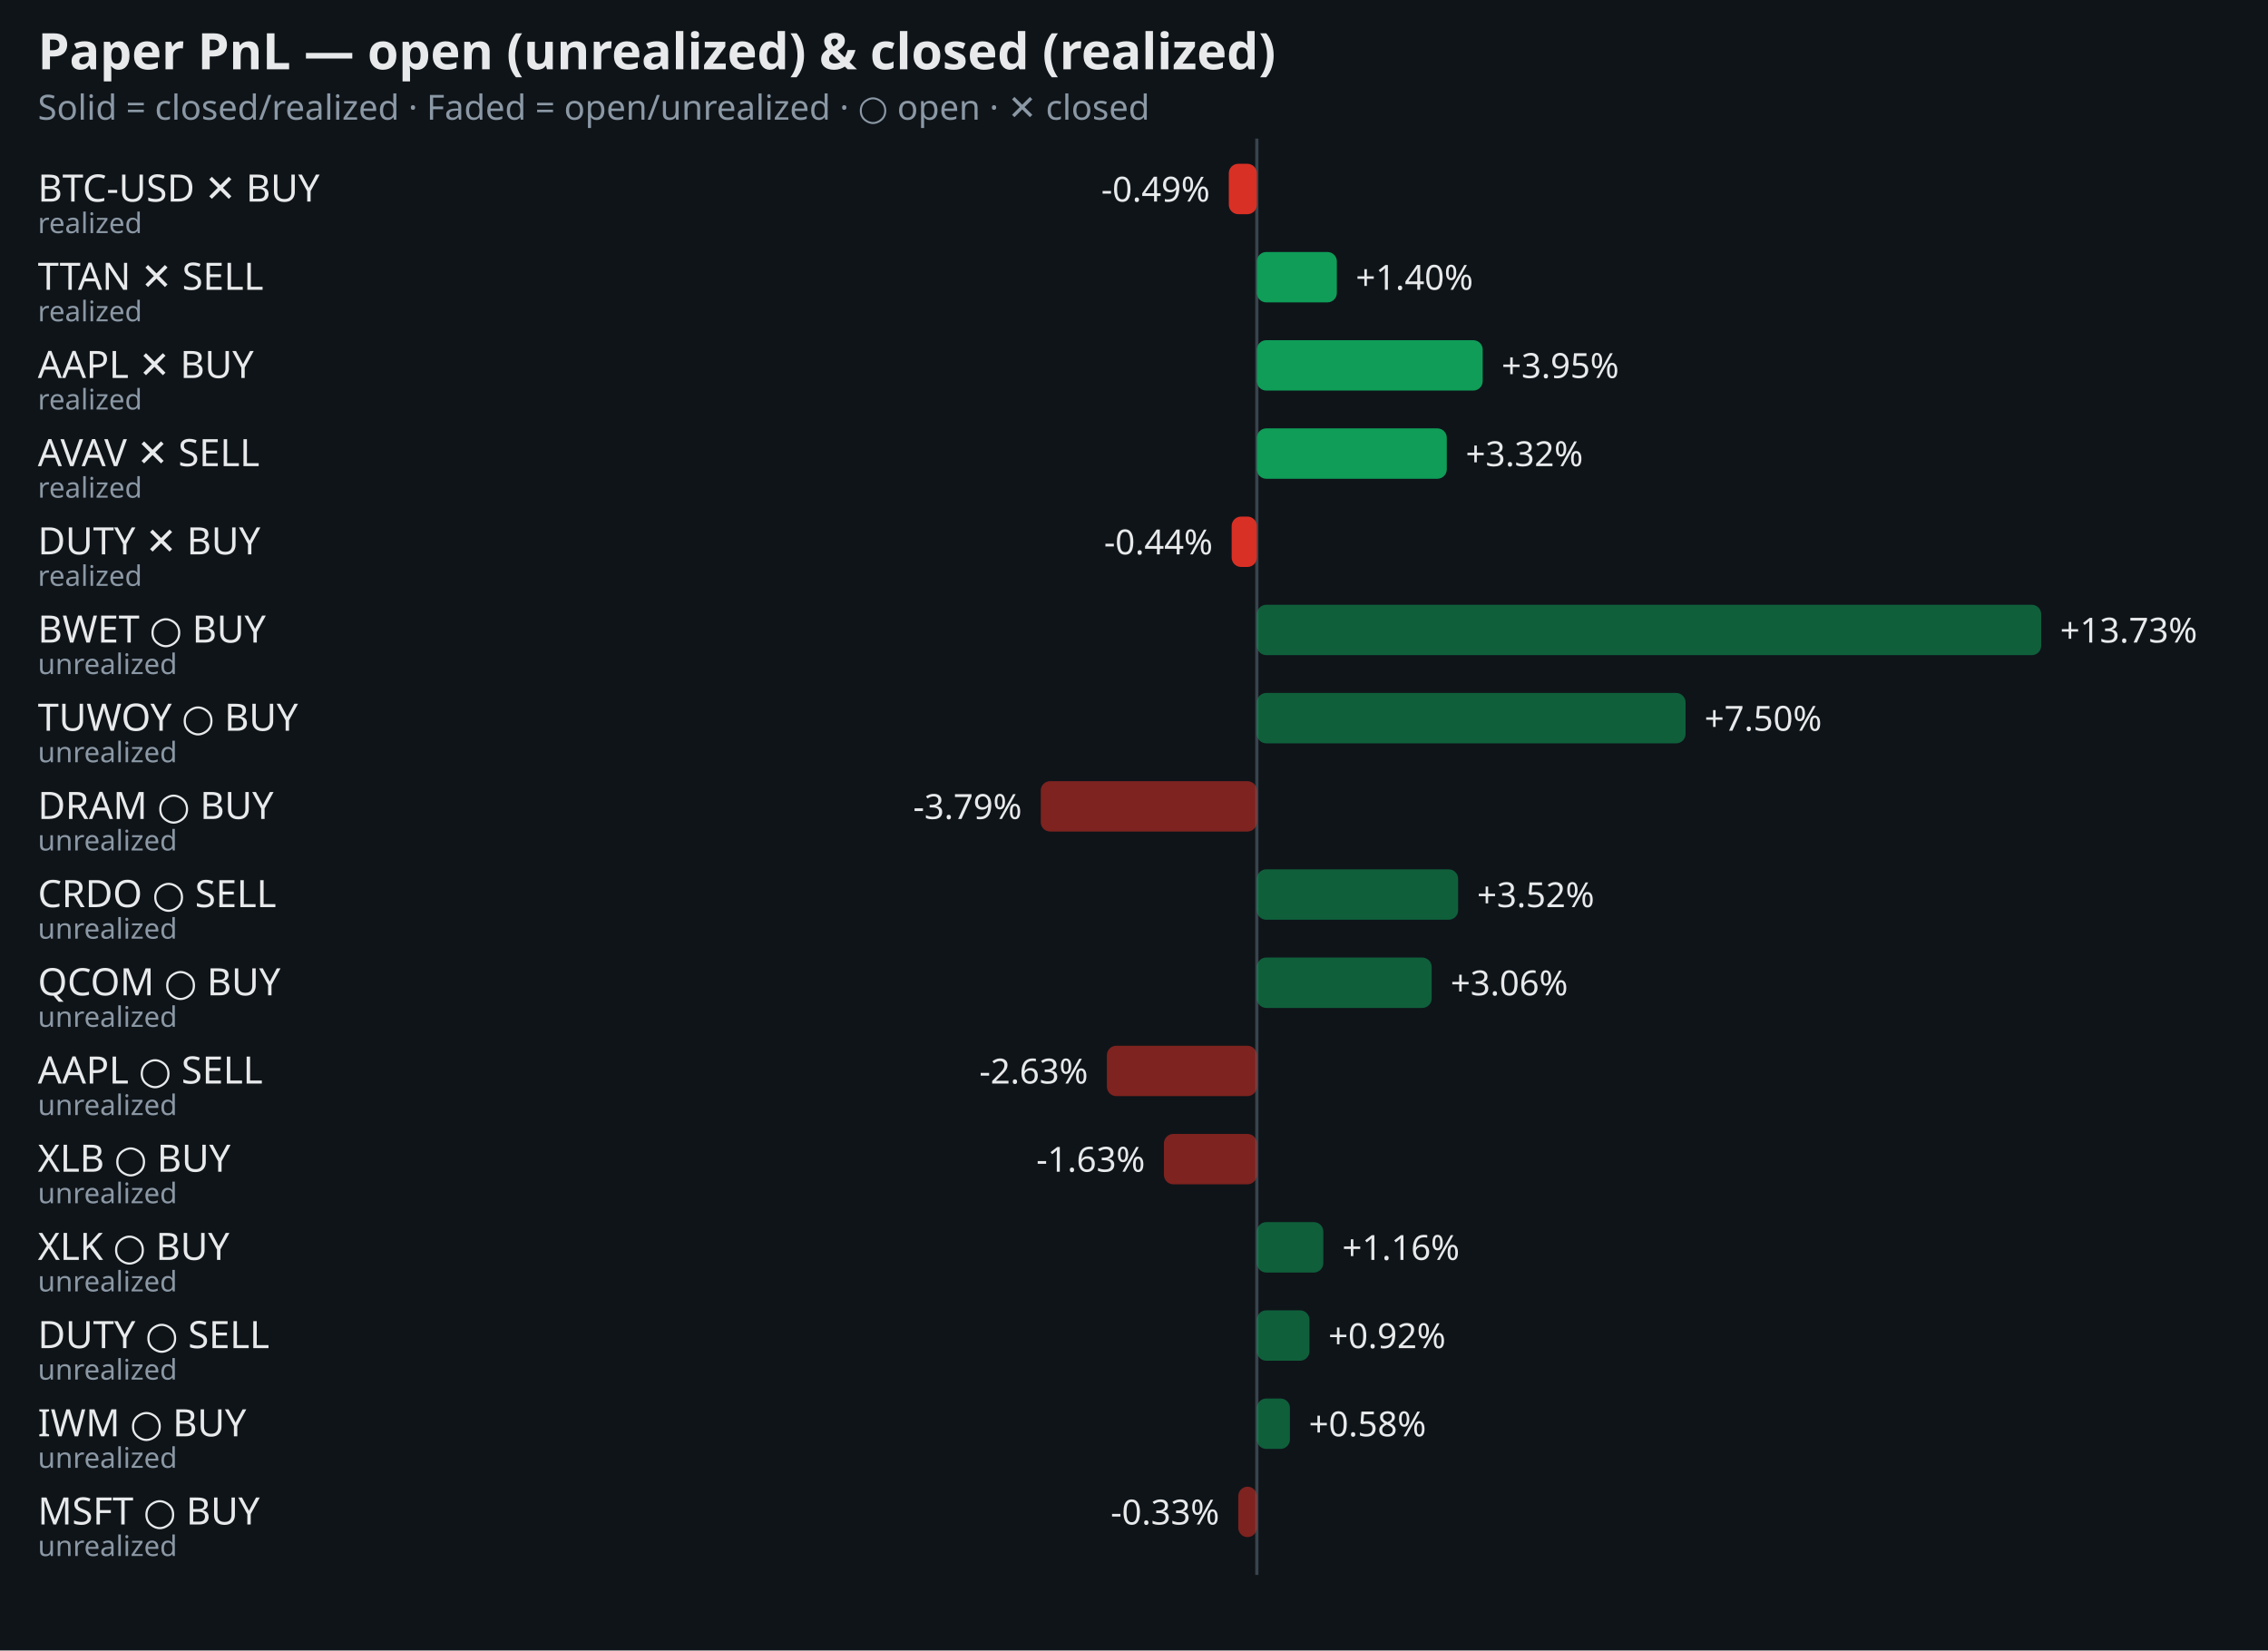
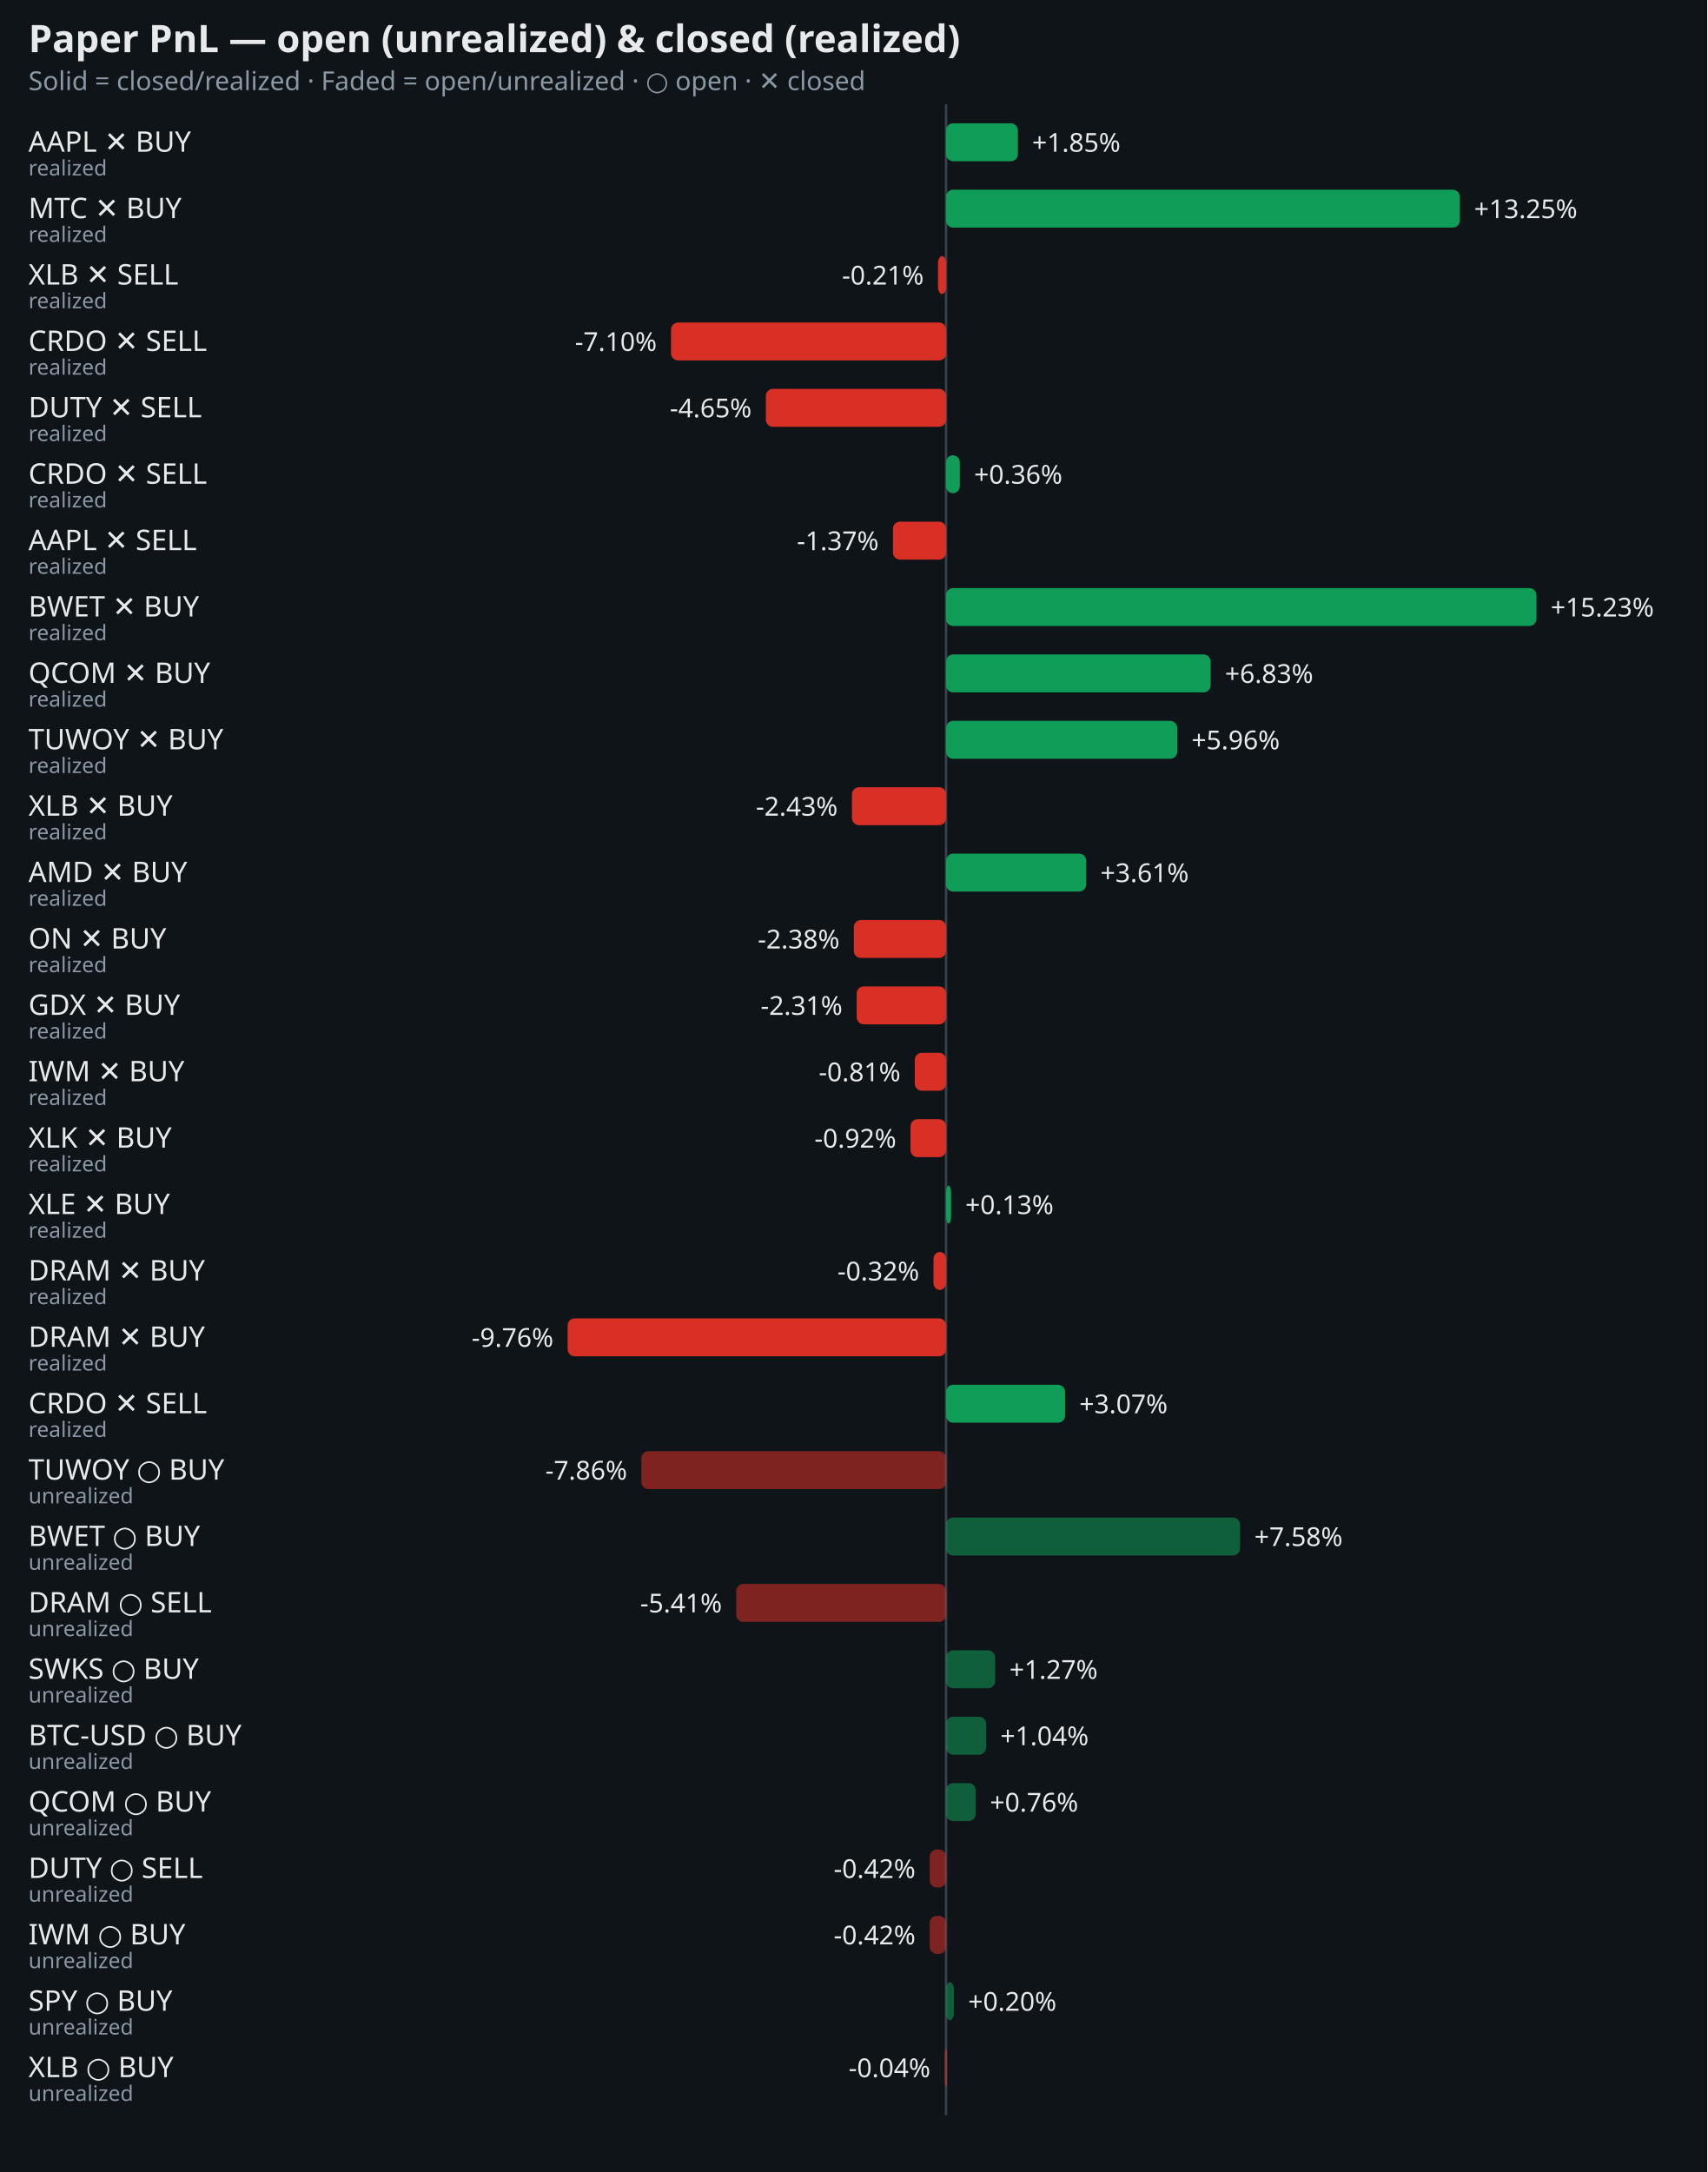
- <svg xmlns="http://www.w3.org/2000/svg" width="720" height="524" viewBox="0 0 720 524">
-   <rect width="720" height="524" fill="#0f1419" />
+ <svg xmlns="http://www.w3.org/2000/svg" width="720" height="916" viewBox="0 0 720 916">
+   <rect width="720" height="916" fill="#0f1419" />
  <text x="12" y="22" fill="#e7e9ea" font-family="ui-sans-serif,system-ui,sans-serif" font-size="16" font-weight="600">Paper PnL — open (unrealized) &amp; closed (realized)</text>
  <text x="12" y="38" fill="#8b98a5" font-family="ui-sans-serif,system-ui,sans-serif" font-size="11">Solid = closed/realized · Faded = open/unrealized · ○ open · ✕ closed</text>
-   <line x1="399" y1="44" x2="399" y2="500" stroke="#38444d" stroke-width="1" />
-   <text x="12" y="64" fill="#e7e9ea" font-family="ui-sans-serif,system-ui,sans-serif" font-size="12">BTC-USD ✕ BUY</text>
+   <line x1="399" y1="44" x2="399" y2="892" stroke="#38444d" stroke-width="1" />
+   <text x="12" y="64" fill="#e7e9ea" font-family="ui-sans-serif,system-ui,sans-serif" font-size="12">AAPL ✕ BUY</text>
  <text x="12" y="74" fill="#8b98a5" font-family="ui-sans-serif,system-ui,sans-serif" font-size="9">realized</text>
-   <rect x="390.1" y="52" width="8.9" height="16" rx="3" fill="#d93025" opacity="1" />
-   <text x="384.1" y="64" text-anchor="end" fill="#e7e9ea" font-family="ui-sans-serif,system-ui,sans-serif" font-size="11">-0.49%</text>
-   <text x="12" y="92" fill="#e7e9ea" font-family="ui-sans-serif,system-ui,sans-serif" font-size="12">TTAN ✕ SELL</text>
+   <rect x="399.0" y="52" width="30.3" height="16" rx="3" fill="#0f9d58" opacity="1" />
+   <text x="435.3" y="64" text-anchor="start" fill="#e7e9ea" font-family="ui-sans-serif,system-ui,sans-serif" font-size="11">+1.85%</text>
+   <text x="12" y="92" fill="#e7e9ea" font-family="ui-sans-serif,system-ui,sans-serif" font-size="12">MTC ✕ BUY</text>
  <text x="12" y="102" fill="#8b98a5" font-family="ui-sans-serif,system-ui,sans-serif" font-size="9">realized</text>
-   <rect x="399.0" y="80" width="25.4" height="16" rx="3" fill="#0f9d58" opacity="1" />
-   <text x="430.4" y="92" text-anchor="start" fill="#e7e9ea" font-family="ui-sans-serif,system-ui,sans-serif" font-size="11">+1.40%</text>
-   <text x="12" y="120" fill="#e7e9ea" font-family="ui-sans-serif,system-ui,sans-serif" font-size="12">AAPL ✕ BUY</text>
+   <rect x="399.0" y="80" width="216.7" height="16" rx="3" fill="#0f9d58" opacity="1" />
+   <text x="621.7" y="92" text-anchor="start" fill="#e7e9ea" font-family="ui-sans-serif,system-ui,sans-serif" font-size="11">+13.25%</text>
+   <text x="12" y="120" fill="#e7e9ea" font-family="ui-sans-serif,system-ui,sans-serif" font-size="12">XLB ✕ SELL</text>
  <text x="12" y="130" fill="#8b98a5" font-family="ui-sans-serif,system-ui,sans-serif" font-size="9">realized</text>
-   <rect x="399.0" y="108" width="71.7" height="16" rx="3" fill="#0f9d58" opacity="1" />
-   <text x="476.7" y="120" text-anchor="start" fill="#e7e9ea" font-family="ui-sans-serif,system-ui,sans-serif" font-size="11">+3.95%</text>
-   <text x="12" y="148" fill="#e7e9ea" font-family="ui-sans-serif,system-ui,sans-serif" font-size="12">AVAV ✕ SELL</text>
+   <rect x="395.6" y="108" width="3.4" height="16" rx="3" fill="#d93025" opacity="1" />
+   <text x="389.6" y="120" text-anchor="end" fill="#e7e9ea" font-family="ui-sans-serif,system-ui,sans-serif" font-size="11">-0.21%</text>
+   <text x="12" y="148" fill="#e7e9ea" font-family="ui-sans-serif,system-ui,sans-serif" font-size="12">CRDO ✕ SELL</text>
  <text x="12" y="158" fill="#8b98a5" font-family="ui-sans-serif,system-ui,sans-serif" font-size="9">realized</text>
-   <rect x="399.0" y="136" width="60.3" height="16" rx="3" fill="#0f9d58" opacity="1" />
-   <text x="465.3" y="148" text-anchor="start" fill="#e7e9ea" font-family="ui-sans-serif,system-ui,sans-serif" font-size="11">+3.32%</text>
-   <text x="12" y="176" fill="#e7e9ea" font-family="ui-sans-serif,system-ui,sans-serif" font-size="12">DUTY ✕ BUY</text>
+   <rect x="283.0" y="136" width="116.0" height="16" rx="3" fill="#d93025" opacity="1" />
+   <text x="277.0" y="148" text-anchor="end" fill="#e7e9ea" font-family="ui-sans-serif,system-ui,sans-serif" font-size="11">-7.10%</text>
+   <text x="12" y="176" fill="#e7e9ea" font-family="ui-sans-serif,system-ui,sans-serif" font-size="12">DUTY ✕ SELL</text>
  <text x="12" y="186" fill="#8b98a5" font-family="ui-sans-serif,system-ui,sans-serif" font-size="9">realized</text>
-   <rect x="391.0" y="164" width="8.0" height="16" rx="3" fill="#d93025" opacity="1" />
-   <text x="385.0" y="176" text-anchor="end" fill="#e7e9ea" font-family="ui-sans-serif,system-ui,sans-serif" font-size="11">-0.44%</text>
-   <text x="12" y="204" fill="#e7e9ea" font-family="ui-sans-serif,system-ui,sans-serif" font-size="12">BWET ○ BUY</text>
-   <text x="12" y="214" fill="#8b98a5" font-family="ui-sans-serif,system-ui,sans-serif" font-size="9">unrealized</text>
-   <rect x="399.0" y="192" width="249.0" height="16" rx="3" fill="#0f9d58" opacity="0.55" />
-   <text x="654.0" y="204" text-anchor="start" fill="#e7e9ea" font-family="ui-sans-serif,system-ui,sans-serif" font-size="11">+13.73%</text>
-   <text x="12" y="232" fill="#e7e9ea" font-family="ui-sans-serif,system-ui,sans-serif" font-size="12">TUWOY ○ BUY</text>
-   <text x="12" y="242" fill="#8b98a5" font-family="ui-sans-serif,system-ui,sans-serif" font-size="9">unrealized</text>
-   <rect x="399.0" y="220" width="136.1" height="16" rx="3" fill="#0f9d58" opacity="0.55" />
-   <text x="541.1" y="232" text-anchor="start" fill="#e7e9ea" font-family="ui-sans-serif,system-ui,sans-serif" font-size="11">+7.50%</text>
-   <text x="12" y="260" fill="#e7e9ea" font-family="ui-sans-serif,system-ui,sans-serif" font-size="12">DRAM ○ BUY</text>
-   <text x="12" y="270" fill="#8b98a5" font-family="ui-sans-serif,system-ui,sans-serif" font-size="9">unrealized</text>
-   <rect x="330.4" y="248" width="68.6" height="16" rx="3" fill="#d93025" opacity="0.55" />
-   <text x="324.4" y="260" text-anchor="end" fill="#e7e9ea" font-family="ui-sans-serif,system-ui,sans-serif" font-size="11">-3.79%</text>
-   <text x="12" y="288" fill="#e7e9ea" font-family="ui-sans-serif,system-ui,sans-serif" font-size="12">CRDO ○ SELL</text>
-   <text x="12" y="298" fill="#8b98a5" font-family="ui-sans-serif,system-ui,sans-serif" font-size="9">unrealized</text>
-   <rect x="399.0" y="276" width="63.9" height="16" rx="3" fill="#0f9d58" opacity="0.55" />
-   <text x="468.9" y="288" text-anchor="start" fill="#e7e9ea" font-family="ui-sans-serif,system-ui,sans-serif" font-size="11">+3.52%</text>
-   <text x="12" y="316" fill="#e7e9ea" font-family="ui-sans-serif,system-ui,sans-serif" font-size="12">QCOM ○ BUY</text>
-   <text x="12" y="326" fill="#8b98a5" font-family="ui-sans-serif,system-ui,sans-serif" font-size="9">unrealized</text>
-   <rect x="399.0" y="304" width="55.5" height="16" rx="3" fill="#0f9d58" opacity="0.55" />
-   <text x="460.5" y="316" text-anchor="start" fill="#e7e9ea" font-family="ui-sans-serif,system-ui,sans-serif" font-size="11">+3.06%</text>
-   <text x="12" y="344" fill="#e7e9ea" font-family="ui-sans-serif,system-ui,sans-serif" font-size="12">AAPL ○ SELL</text>
-   <text x="12" y="354" fill="#8b98a5" font-family="ui-sans-serif,system-ui,sans-serif" font-size="9">unrealized</text>
-   <rect x="351.4" y="332" width="47.6" height="16" rx="3" fill="#d93025" opacity="0.55" />
-   <text x="345.4" y="344" text-anchor="end" fill="#e7e9ea" font-family="ui-sans-serif,system-ui,sans-serif" font-size="11">-2.63%</text>
-   <text x="12" y="372" fill="#e7e9ea" font-family="ui-sans-serif,system-ui,sans-serif" font-size="12">XLB ○ BUY</text>
-   <text x="12" y="382" fill="#8b98a5" font-family="ui-sans-serif,system-ui,sans-serif" font-size="9">unrealized</text>
-   <rect x="369.5" y="360" width="29.5" height="16" rx="3" fill="#d93025" opacity="0.55" />
-   <text x="363.5" y="372" text-anchor="end" fill="#e7e9ea" font-family="ui-sans-serif,system-ui,sans-serif" font-size="11">-1.63%</text>
-   <text x="12" y="400" fill="#e7e9ea" font-family="ui-sans-serif,system-ui,sans-serif" font-size="12">XLK ○ BUY</text>
-   <text x="12" y="410" fill="#8b98a5" font-family="ui-sans-serif,system-ui,sans-serif" font-size="9">unrealized</text>
-   <rect x="399.0" y="388" width="21.1" height="16" rx="3" fill="#0f9d58" opacity="0.55" />
-   <text x="426.1" y="400" text-anchor="start" fill="#e7e9ea" font-family="ui-sans-serif,system-ui,sans-serif" font-size="11">+1.16%</text>
-   <text x="12" y="428" fill="#e7e9ea" font-family="ui-sans-serif,system-ui,sans-serif" font-size="12">DUTY ○ SELL</text>
-   <text x="12" y="438" fill="#8b98a5" font-family="ui-sans-serif,system-ui,sans-serif" font-size="9">unrealized</text>
-   <rect x="399.0" y="416" width="16.7" height="16" rx="3" fill="#0f9d58" opacity="0.55" />
-   <text x="421.7" y="428" text-anchor="start" fill="#e7e9ea" font-family="ui-sans-serif,system-ui,sans-serif" font-size="11">+0.92%</text>
-   <text x="12" y="456" fill="#e7e9ea" font-family="ui-sans-serif,system-ui,sans-serif" font-size="12">IWM ○ BUY</text>
-   <text x="12" y="466" fill="#8b98a5" font-family="ui-sans-serif,system-ui,sans-serif" font-size="9">unrealized</text>
-   <rect x="399.0" y="444" width="10.5" height="16" rx="3" fill="#0f9d58" opacity="0.55" />
-   <text x="415.5" y="456" text-anchor="start" fill="#e7e9ea" font-family="ui-sans-serif,system-ui,sans-serif" font-size="11">+0.58%</text>
-   <text x="12" y="484" fill="#e7e9ea" font-family="ui-sans-serif,system-ui,sans-serif" font-size="12">MSFT ○ BUY</text>
-   <text x="12" y="494" fill="#8b98a5" font-family="ui-sans-serif,system-ui,sans-serif" font-size="9">unrealized</text>
-   <rect x="393.1" y="472" width="5.9" height="16" rx="3" fill="#d93025" opacity="0.55" />
-   <text x="387.1" y="484" text-anchor="end" fill="#e7e9ea" font-family="ui-sans-serif,system-ui,sans-serif" font-size="11">-0.33%</text>
+   <rect x="323.0" y="164" width="76.0" height="16" rx="3" fill="#d93025" opacity="1" />
+   <text x="317.0" y="176" text-anchor="end" fill="#e7e9ea" font-family="ui-sans-serif,system-ui,sans-serif" font-size="11">-4.65%</text>
+   <text x="12" y="204" fill="#e7e9ea" font-family="ui-sans-serif,system-ui,sans-serif" font-size="12">CRDO ✕ SELL</text>
+   <text x="12" y="214" fill="#8b98a5" font-family="ui-sans-serif,system-ui,sans-serif" font-size="9">realized</text>
+   <rect x="399.0" y="192" width="5.8" height="16" rx="3" fill="#0f9d58" opacity="1" />
+   <text x="410.8" y="204" text-anchor="start" fill="#e7e9ea" font-family="ui-sans-serif,system-ui,sans-serif" font-size="11">+0.36%</text>
+   <text x="12" y="232" fill="#e7e9ea" font-family="ui-sans-serif,system-ui,sans-serif" font-size="12">AAPL ✕ SELL</text>
+   <text x="12" y="242" fill="#8b98a5" font-family="ui-sans-serif,system-ui,sans-serif" font-size="9">realized</text>
+   <rect x="376.6" y="220" width="22.4" height="16" rx="3" fill="#d93025" opacity="1" />
+   <text x="370.6" y="232" text-anchor="end" fill="#e7e9ea" font-family="ui-sans-serif,system-ui,sans-serif" font-size="11">-1.37%</text>
+   <text x="12" y="260" fill="#e7e9ea" font-family="ui-sans-serif,system-ui,sans-serif" font-size="12">BWET ✕ BUY</text>
+   <text x="12" y="270" fill="#8b98a5" font-family="ui-sans-serif,system-ui,sans-serif" font-size="9">realized</text>
+   <rect x="399.0" y="248" width="249.0" height="16" rx="3" fill="#0f9d58" opacity="1" />
+   <text x="654.0" y="260" text-anchor="start" fill="#e7e9ea" font-family="ui-sans-serif,system-ui,sans-serif" font-size="11">+15.23%</text>
+   <text x="12" y="288" fill="#e7e9ea" font-family="ui-sans-serif,system-ui,sans-serif" font-size="12">QCOM ✕ BUY</text>
+   <text x="12" y="298" fill="#8b98a5" font-family="ui-sans-serif,system-ui,sans-serif" font-size="9">realized</text>
+   <rect x="399.0" y="276" width="111.6" height="16" rx="3" fill="#0f9d58" opacity="1" />
+   <text x="516.6" y="288" text-anchor="start" fill="#e7e9ea" font-family="ui-sans-serif,system-ui,sans-serif" font-size="11">+6.83%</text>
+   <text x="12" y="316" fill="#e7e9ea" font-family="ui-sans-serif,system-ui,sans-serif" font-size="12">TUWOY ✕ BUY</text>
+   <text x="12" y="326" fill="#8b98a5" font-family="ui-sans-serif,system-ui,sans-serif" font-size="9">realized</text>
+   <rect x="399.0" y="304" width="97.5" height="16" rx="3" fill="#0f9d58" opacity="1" />
+   <text x="502.5" y="316" text-anchor="start" fill="#e7e9ea" font-family="ui-sans-serif,system-ui,sans-serif" font-size="11">+5.96%</text>
+   <text x="12" y="344" fill="#e7e9ea" font-family="ui-sans-serif,system-ui,sans-serif" font-size="12">XLB ✕ BUY</text>
+   <text x="12" y="354" fill="#8b98a5" font-family="ui-sans-serif,system-ui,sans-serif" font-size="9">realized</text>
+   <rect x="359.3" y="332" width="39.7" height="16" rx="3" fill="#d93025" opacity="1" />
+   <text x="353.3" y="344" text-anchor="end" fill="#e7e9ea" font-family="ui-sans-serif,system-ui,sans-serif" font-size="11">-2.43%</text>
+   <text x="12" y="372" fill="#e7e9ea" font-family="ui-sans-serif,system-ui,sans-serif" font-size="12">AMD ✕ BUY</text>
+   <text x="12" y="382" fill="#8b98a5" font-family="ui-sans-serif,system-ui,sans-serif" font-size="9">realized</text>
+   <rect x="399.0" y="360" width="59.1" height="16" rx="3" fill="#0f9d58" opacity="1" />
+   <text x="464.1" y="372" text-anchor="start" fill="#e7e9ea" font-family="ui-sans-serif,system-ui,sans-serif" font-size="11">+3.61%</text>
+   <text x="12" y="400" fill="#e7e9ea" font-family="ui-sans-serif,system-ui,sans-serif" font-size="12">ON ✕ BUY</text>
+   <text x="12" y="410" fill="#8b98a5" font-family="ui-sans-serif,system-ui,sans-serif" font-size="9">realized</text>
+   <rect x="360.1" y="388" width="38.9" height="16" rx="3" fill="#d93025" opacity="1" />
+   <text x="354.1" y="400" text-anchor="end" fill="#e7e9ea" font-family="ui-sans-serif,system-ui,sans-serif" font-size="11">-2.38%</text>
+   <text x="12" y="428" fill="#e7e9ea" font-family="ui-sans-serif,system-ui,sans-serif" font-size="12">GDX ✕ BUY</text>
+   <text x="12" y="438" fill="#8b98a5" font-family="ui-sans-serif,system-ui,sans-serif" font-size="9">realized</text>
+   <rect x="361.3" y="416" width="37.7" height="16" rx="3" fill="#d93025" opacity="1" />
+   <text x="355.3" y="428" text-anchor="end" fill="#e7e9ea" font-family="ui-sans-serif,system-ui,sans-serif" font-size="11">-2.31%</text>
+   <text x="12" y="456" fill="#e7e9ea" font-family="ui-sans-serif,system-ui,sans-serif" font-size="12">IWM ✕ BUY</text>
+   <text x="12" y="466" fill="#8b98a5" font-family="ui-sans-serif,system-ui,sans-serif" font-size="9">realized</text>
+   <rect x="385.8" y="444" width="13.2" height="16" rx="3" fill="#d93025" opacity="1" />
+   <text x="379.8" y="456" text-anchor="end" fill="#e7e9ea" font-family="ui-sans-serif,system-ui,sans-serif" font-size="11">-0.81%</text>
+   <text x="12" y="484" fill="#e7e9ea" font-family="ui-sans-serif,system-ui,sans-serif" font-size="12">XLK ✕ BUY</text>
+   <text x="12" y="494" fill="#8b98a5" font-family="ui-sans-serif,system-ui,sans-serif" font-size="9">realized</text>
+   <rect x="384.0" y="472" width="15.0" height="16" rx="3" fill="#d93025" opacity="1" />
+   <text x="378.0" y="484" text-anchor="end" fill="#e7e9ea" font-family="ui-sans-serif,system-ui,sans-serif" font-size="11">-0.92%</text>
+   <text x="12" y="512" fill="#e7e9ea" font-family="ui-sans-serif,system-ui,sans-serif" font-size="12">XLE ✕ BUY</text>
+   <text x="12" y="522" fill="#8b98a5" font-family="ui-sans-serif,system-ui,sans-serif" font-size="9">realized</text>
+   <rect x="399.0" y="500" width="2.1" height="16" rx="3" fill="#0f9d58" opacity="1" />
+   <text x="407.1" y="512" text-anchor="start" fill="#e7e9ea" font-family="ui-sans-serif,system-ui,sans-serif" font-size="11">+0.13%</text>
+   <text x="12" y="540" fill="#e7e9ea" font-family="ui-sans-serif,system-ui,sans-serif" font-size="12">DRAM ✕ BUY</text>
+   <text x="12" y="550" fill="#8b98a5" font-family="ui-sans-serif,system-ui,sans-serif" font-size="9">realized</text>
+   <rect x="393.7" y="528" width="5.3" height="16" rx="3" fill="#d93025" opacity="1" />
+   <text x="387.7" y="540" text-anchor="end" fill="#e7e9ea" font-family="ui-sans-serif,system-ui,sans-serif" font-size="11">-0.32%</text>
+   <text x="12" y="568" fill="#e7e9ea" font-family="ui-sans-serif,system-ui,sans-serif" font-size="12">DRAM ✕ BUY</text>
+   <text x="12" y="578" fill="#8b98a5" font-family="ui-sans-serif,system-ui,sans-serif" font-size="9">realized</text>
+   <rect x="239.4" y="556" width="159.6" height="16" rx="3" fill="#d93025" opacity="1" />
+   <text x="233.4" y="568" text-anchor="end" fill="#e7e9ea" font-family="ui-sans-serif,system-ui,sans-serif" font-size="11">-9.76%</text>
+   <text x="12" y="596" fill="#e7e9ea" font-family="ui-sans-serif,system-ui,sans-serif" font-size="12">CRDO ✕ SELL</text>
+   <text x="12" y="606" fill="#8b98a5" font-family="ui-sans-serif,system-ui,sans-serif" font-size="9">realized</text>
+   <rect x="399.0" y="584" width="50.2" height="16" rx="3" fill="#0f9d58" opacity="1" />
+   <text x="455.2" y="596" text-anchor="start" fill="#e7e9ea" font-family="ui-sans-serif,system-ui,sans-serif" font-size="11">+3.07%</text>
+   <text x="12" y="624" fill="#e7e9ea" font-family="ui-sans-serif,system-ui,sans-serif" font-size="12">TUWOY ○ BUY</text>
+   <text x="12" y="634" fill="#8b98a5" font-family="ui-sans-serif,system-ui,sans-serif" font-size="9">unrealized</text>
+   <rect x="270.5" y="612" width="128.5" height="16" rx="3" fill="#d93025" opacity="0.55" />
+   <text x="264.5" y="624" text-anchor="end" fill="#e7e9ea" font-family="ui-sans-serif,system-ui,sans-serif" font-size="11">-7.86%</text>
+   <text x="12" y="652" fill="#e7e9ea" font-family="ui-sans-serif,system-ui,sans-serif" font-size="12">BWET ○ BUY</text>
+   <text x="12" y="662" fill="#8b98a5" font-family="ui-sans-serif,system-ui,sans-serif" font-size="9">unrealized</text>
+   <rect x="399.0" y="640" width="124.0" height="16" rx="3" fill="#0f9d58" opacity="0.55" />
+   <text x="529.0" y="652" text-anchor="start" fill="#e7e9ea" font-family="ui-sans-serif,system-ui,sans-serif" font-size="11">+7.58%</text>
+   <text x="12" y="680" fill="#e7e9ea" font-family="ui-sans-serif,system-ui,sans-serif" font-size="12">DRAM ○ SELL</text>
+   <text x="12" y="690" fill="#8b98a5" font-family="ui-sans-serif,system-ui,sans-serif" font-size="9">unrealized</text>
+   <rect x="310.5" y="668" width="88.5" height="16" rx="3" fill="#d93025" opacity="0.55" />
+   <text x="304.5" y="680" text-anchor="end" fill="#e7e9ea" font-family="ui-sans-serif,system-ui,sans-serif" font-size="11">-5.41%</text>
+   <text x="12" y="708" fill="#e7e9ea" font-family="ui-sans-serif,system-ui,sans-serif" font-size="12">SWKS ○ BUY</text>
+   <text x="12" y="718" fill="#8b98a5" font-family="ui-sans-serif,system-ui,sans-serif" font-size="9">unrealized</text>
+   <rect x="399.0" y="696" width="20.7" height="16" rx="3" fill="#0f9d58" opacity="0.55" />
+   <text x="425.7" y="708" text-anchor="start" fill="#e7e9ea" font-family="ui-sans-serif,system-ui,sans-serif" font-size="11">+1.27%</text>
+   <text x="12" y="736" fill="#e7e9ea" font-family="ui-sans-serif,system-ui,sans-serif" font-size="12">BTC-USD ○ BUY</text>
+   <text x="12" y="746" fill="#8b98a5" font-family="ui-sans-serif,system-ui,sans-serif" font-size="9">unrealized</text>
+   <rect x="399.0" y="724" width="16.9" height="16" rx="3" fill="#0f9d58" opacity="0.55" />
+   <text x="421.9" y="736" text-anchor="start" fill="#e7e9ea" font-family="ui-sans-serif,system-ui,sans-serif" font-size="11">+1.04%</text>
+   <text x="12" y="764" fill="#e7e9ea" font-family="ui-sans-serif,system-ui,sans-serif" font-size="12">QCOM ○ BUY</text>
+   <text x="12" y="774" fill="#8b98a5" font-family="ui-sans-serif,system-ui,sans-serif" font-size="9">unrealized</text>
+   <rect x="399.0" y="752" width="12.5" height="16" rx="3" fill="#0f9d58" opacity="0.55" />
+   <text x="417.5" y="764" text-anchor="start" fill="#e7e9ea" font-family="ui-sans-serif,system-ui,sans-serif" font-size="11">+0.76%</text>
+   <text x="12" y="792" fill="#e7e9ea" font-family="ui-sans-serif,system-ui,sans-serif" font-size="12">DUTY ○ SELL</text>
+   <text x="12" y="802" fill="#8b98a5" font-family="ui-sans-serif,system-ui,sans-serif" font-size="9">unrealized</text>
+   <rect x="392.1" y="780" width="6.9" height="16" rx="3" fill="#d93025" opacity="0.55" />
+   <text x="386.1" y="792" text-anchor="end" fill="#e7e9ea" font-family="ui-sans-serif,system-ui,sans-serif" font-size="11">-0.42%</text>
+   <text x="12" y="820" fill="#e7e9ea" font-family="ui-sans-serif,system-ui,sans-serif" font-size="12">IWM ○ BUY</text>
+   <text x="12" y="830" fill="#8b98a5" font-family="ui-sans-serif,system-ui,sans-serif" font-size="9">unrealized</text>
+   <rect x="392.1" y="808" width="6.9" height="16" rx="3" fill="#d93025" opacity="0.55" />
+   <text x="386.1" y="820" text-anchor="end" fill="#e7e9ea" font-family="ui-sans-serif,system-ui,sans-serif" font-size="11">-0.42%</text>
+   <text x="12" y="848" fill="#e7e9ea" font-family="ui-sans-serif,system-ui,sans-serif" font-size="12">SPY ○ BUY</text>
+   <text x="12" y="858" fill="#8b98a5" font-family="ui-sans-serif,system-ui,sans-serif" font-size="9">unrealized</text>
+   <rect x="399.0" y="836" width="3.3" height="16" rx="3" fill="#0f9d58" opacity="0.55" />
+   <text x="408.3" y="848" text-anchor="start" fill="#e7e9ea" font-family="ui-sans-serif,system-ui,sans-serif" font-size="11">+0.20%</text>
+   <text x="12" y="876" fill="#e7e9ea" font-family="ui-sans-serif,system-ui,sans-serif" font-size="12">XLB ○ BUY</text>
+   <text x="12" y="886" fill="#8b98a5" font-family="ui-sans-serif,system-ui,sans-serif" font-size="9">unrealized</text>
+   <rect x="398.4" y="864" width="1.0" height="16" rx="3" fill="#d93025" opacity="0.55" />
+   <text x="392.4" y="876" text-anchor="end" fill="#e7e9ea" font-family="ui-sans-serif,system-ui,sans-serif" font-size="11">-0.04%</text>
</svg>
